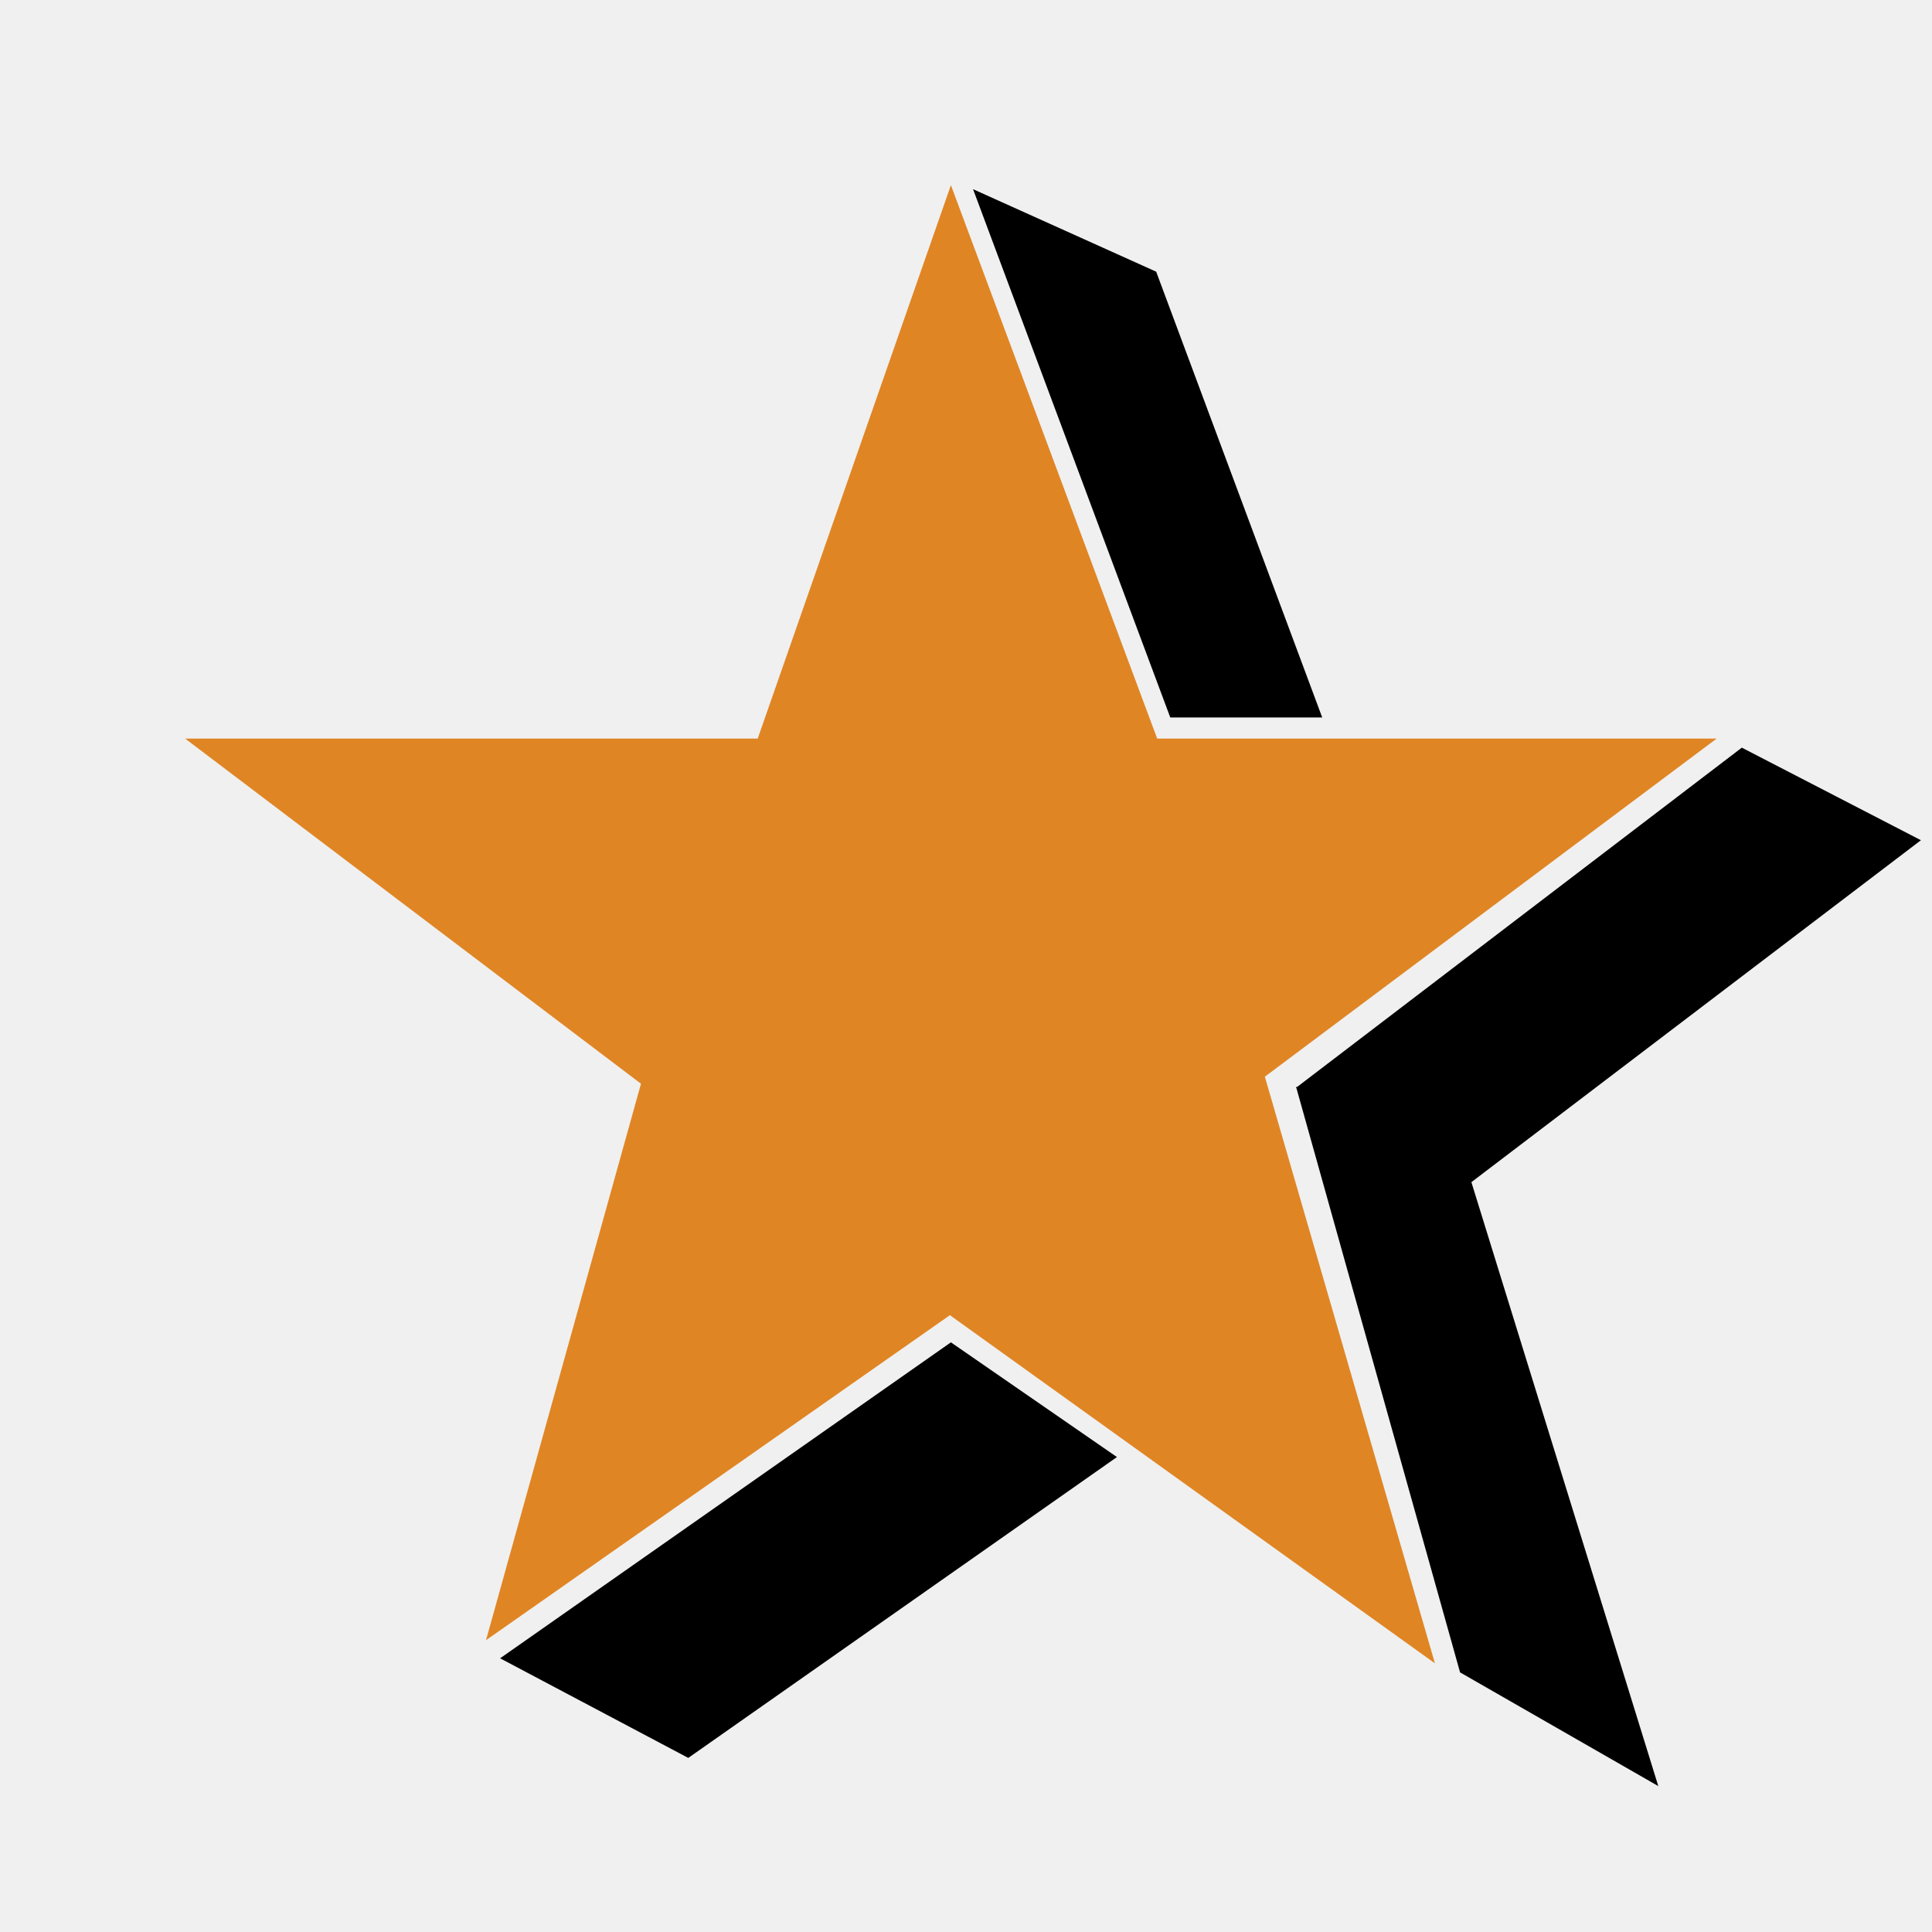
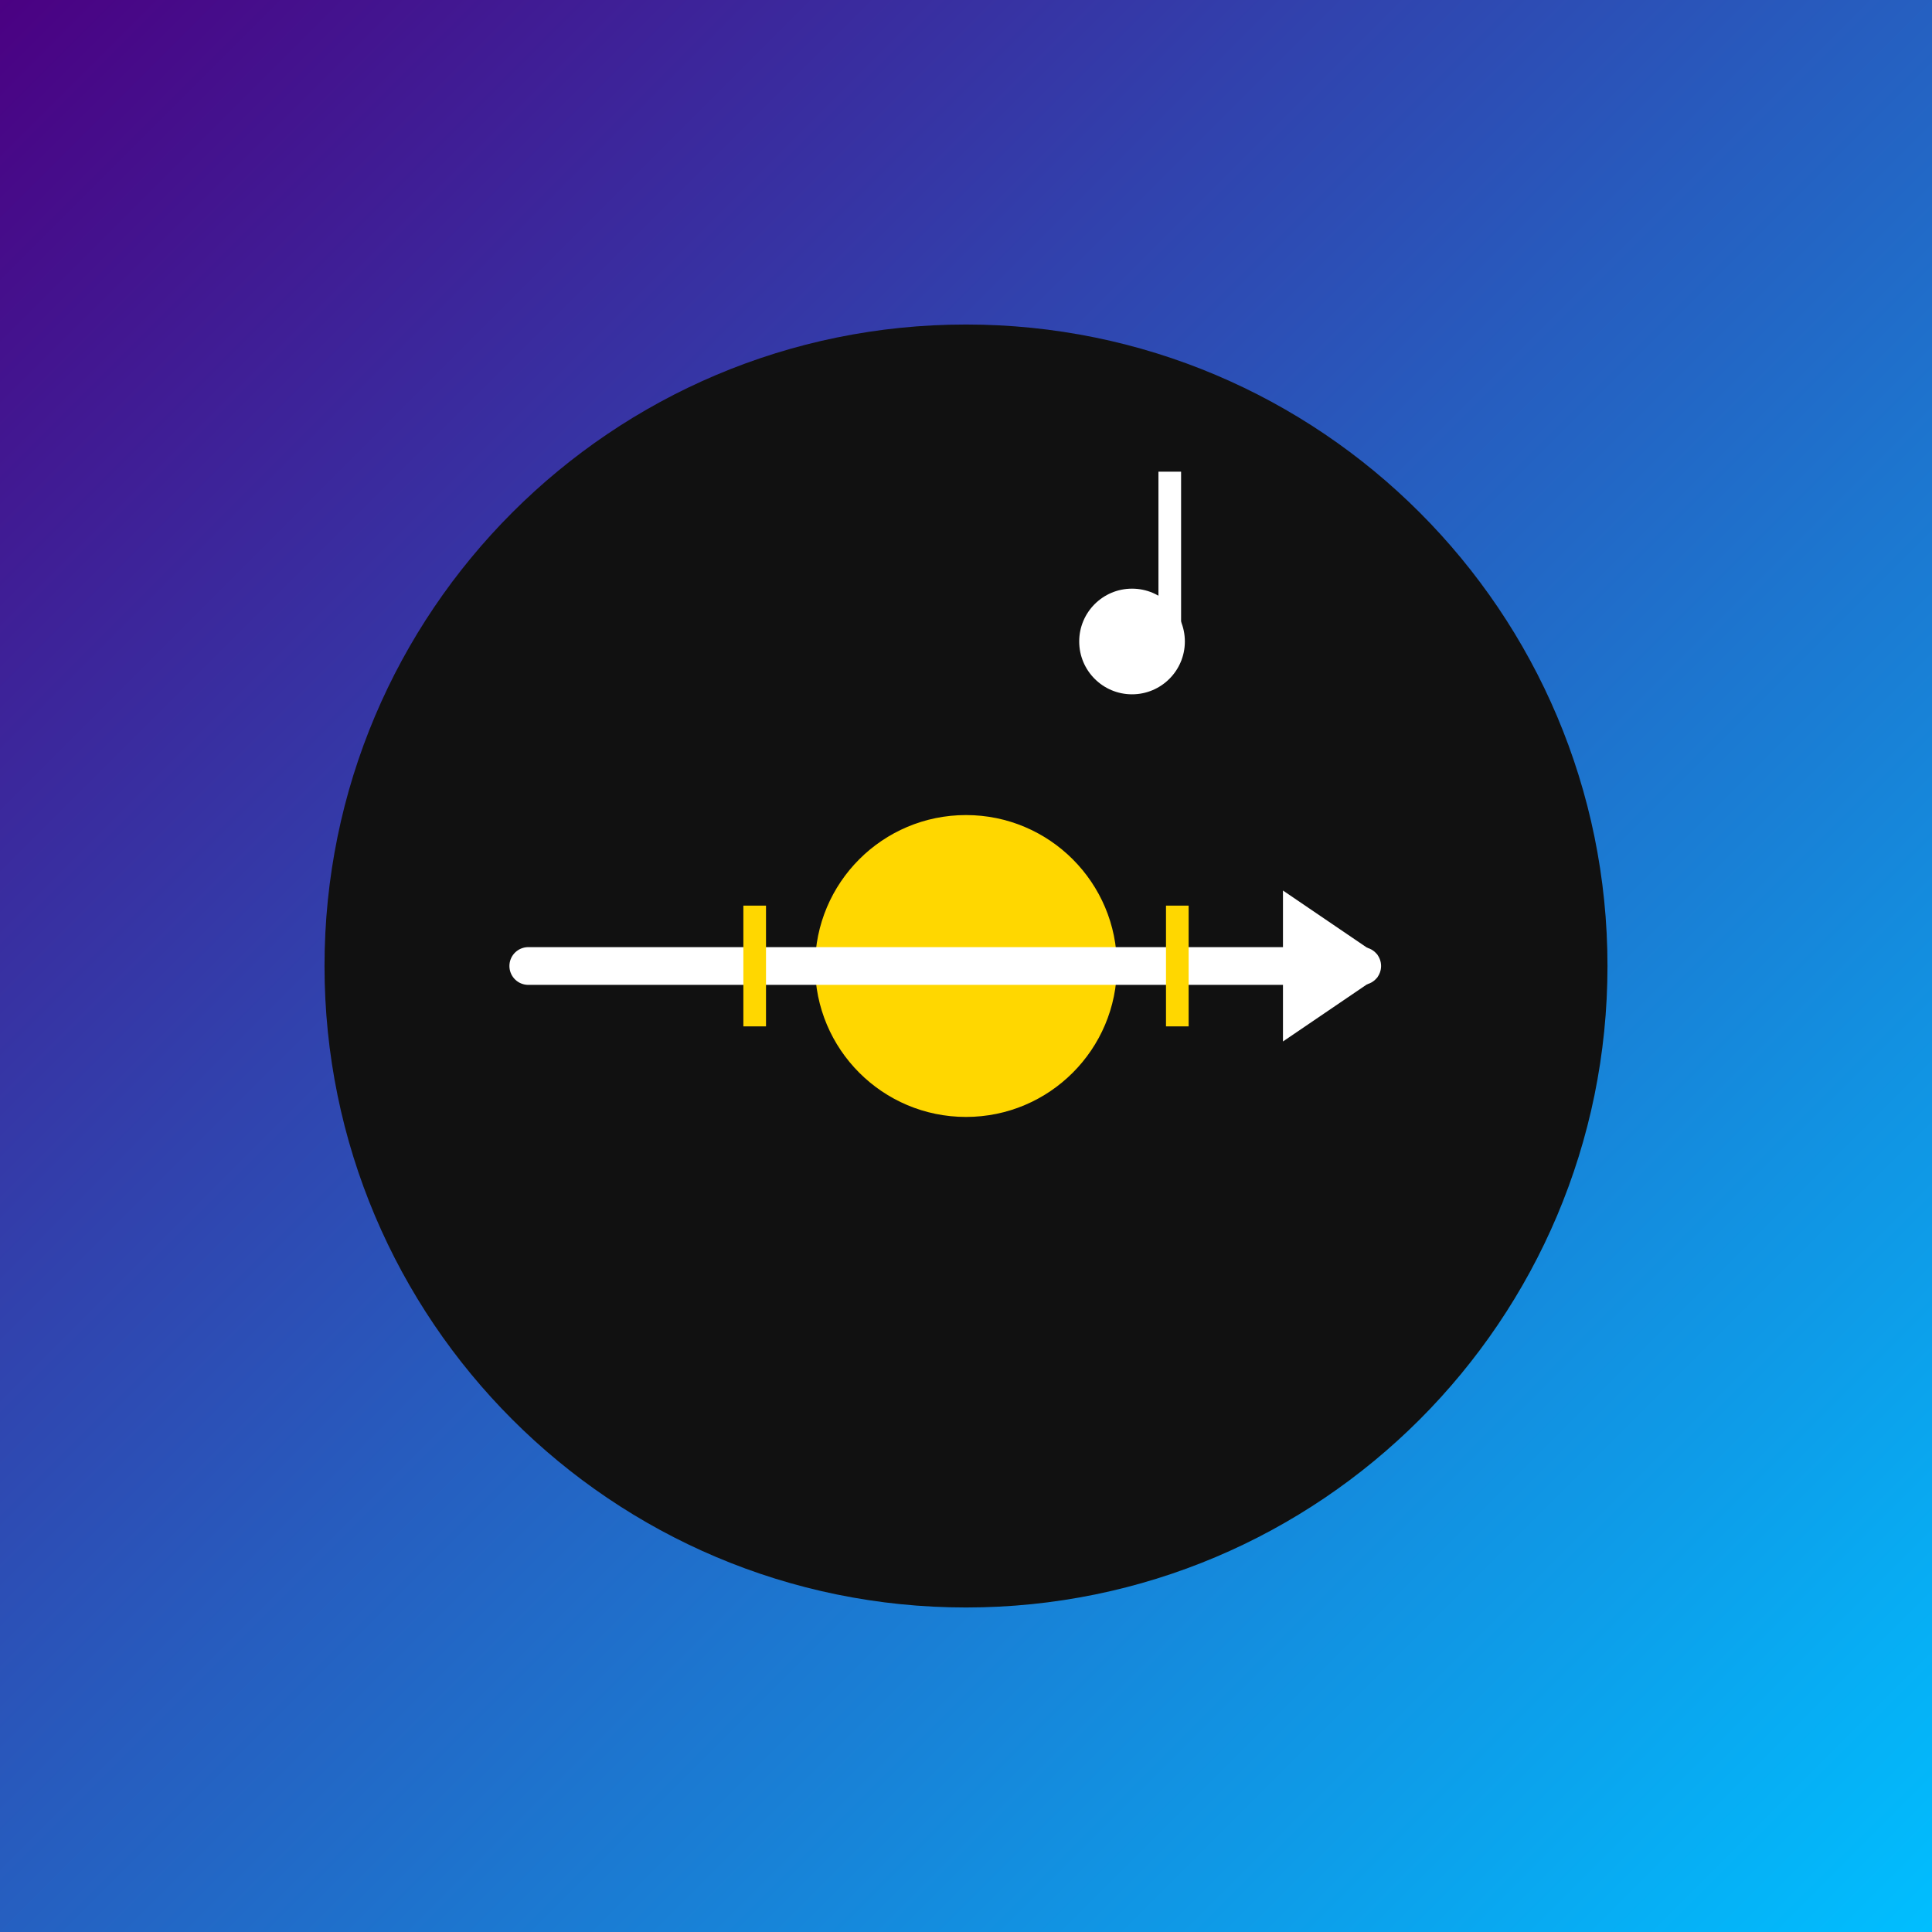
- <svg xmlns="http://www.w3.org/2000/svg" xml:space="preserve" viewBox="0 0 192 192">
-   <path fill="#e08524" d="M75.3 73.4H18.4l45.3 34.3L48.3 163l46.1-32.3 48.2 34.6-16.9-58.3 44.9-33.6H115l-20.5-55-19.2 55z" />
-   <path d="m96.7 18.8 18.2 8.2 16.5 44.3h-15.1L96.7 18.8zm-47 146 18.7 9.9 42.6-29.9-16.5-11.4-44.8 31.4zm79.1-56.8 17.4 9.4 18.6 60.1-19.7-11.3-16.3-58.2z" />
-   <path d="m173.1 74.3 17.8 9.2-44.7 34-17.4-9.4 44.3-33.8z" />
+ <svg xmlns="http://www.w3.org/2000/svg" width="512" height="512" viewBox="0 0 512 512">
+   <defs>
+     <linearGradient id="bg" x1="0" y1="0" x2="1" y2="1">
+       <stop offset="0%" stop-color="#4B0082" />
+       <stop offset="100%" stop-color="#00BFFF" />
+     </linearGradient>
+   </defs>
+   <rect width="512" height="512" fill="url(#bg)" />
+   <circle cx="256" cy="256" r="170" fill="#111" />
+   <circle cx="256" cy="256" r="40" fill="#FFD700" />
+   <g stroke="#FFFFFF" stroke-width="10" stroke-linecap="round">
+     <line x1="140" y1="256" x2="361" y2="256" />
+   </g>
+   <polygon points="365,259 365,253 340,236 340,276" fill="#FFFFFF" />
+   <g stroke="#FFD700" stroke-width="6">
+     <line x1="200" y1="240" x2="200" y2="272" />
+     <line x1="312" y1="240" x2="312" y2="272" />
+   </g>
+   <circle cx="300" cy="170" r="14" fill="#FFFFFF" />
+   <rect x="307" y="125" width="6" height="50" fill="#FFFFFF" />
</svg>
